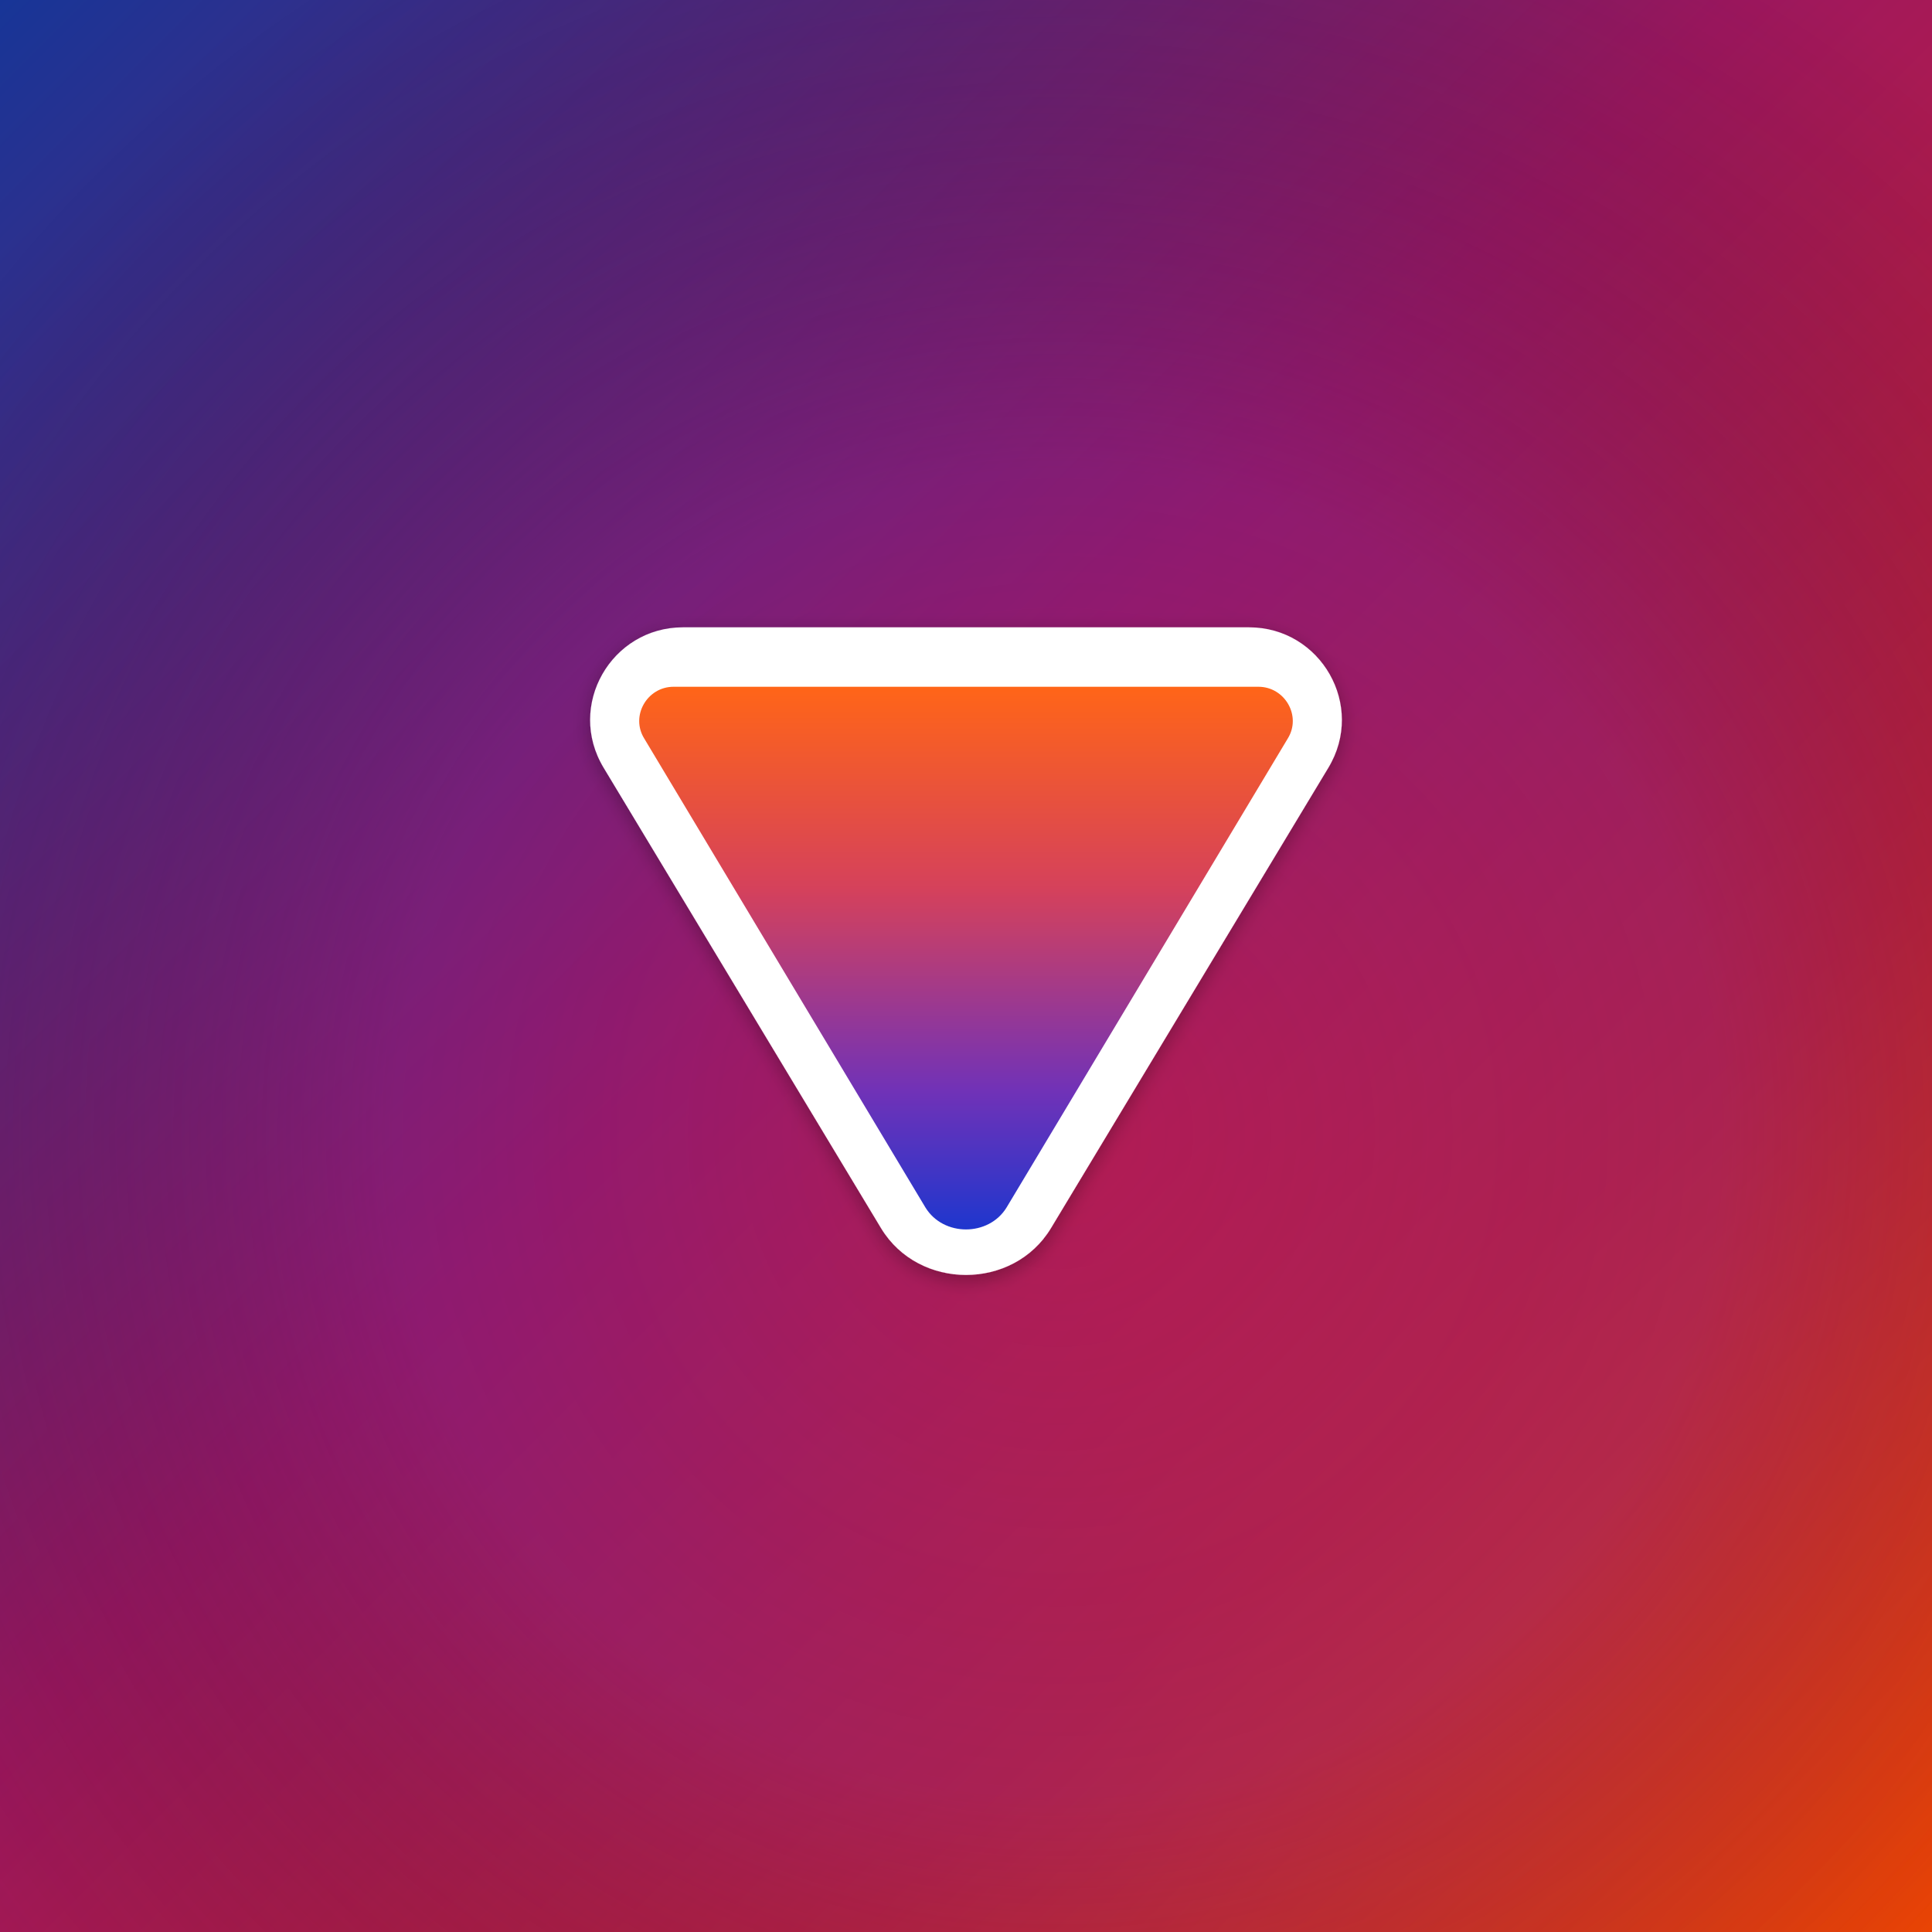
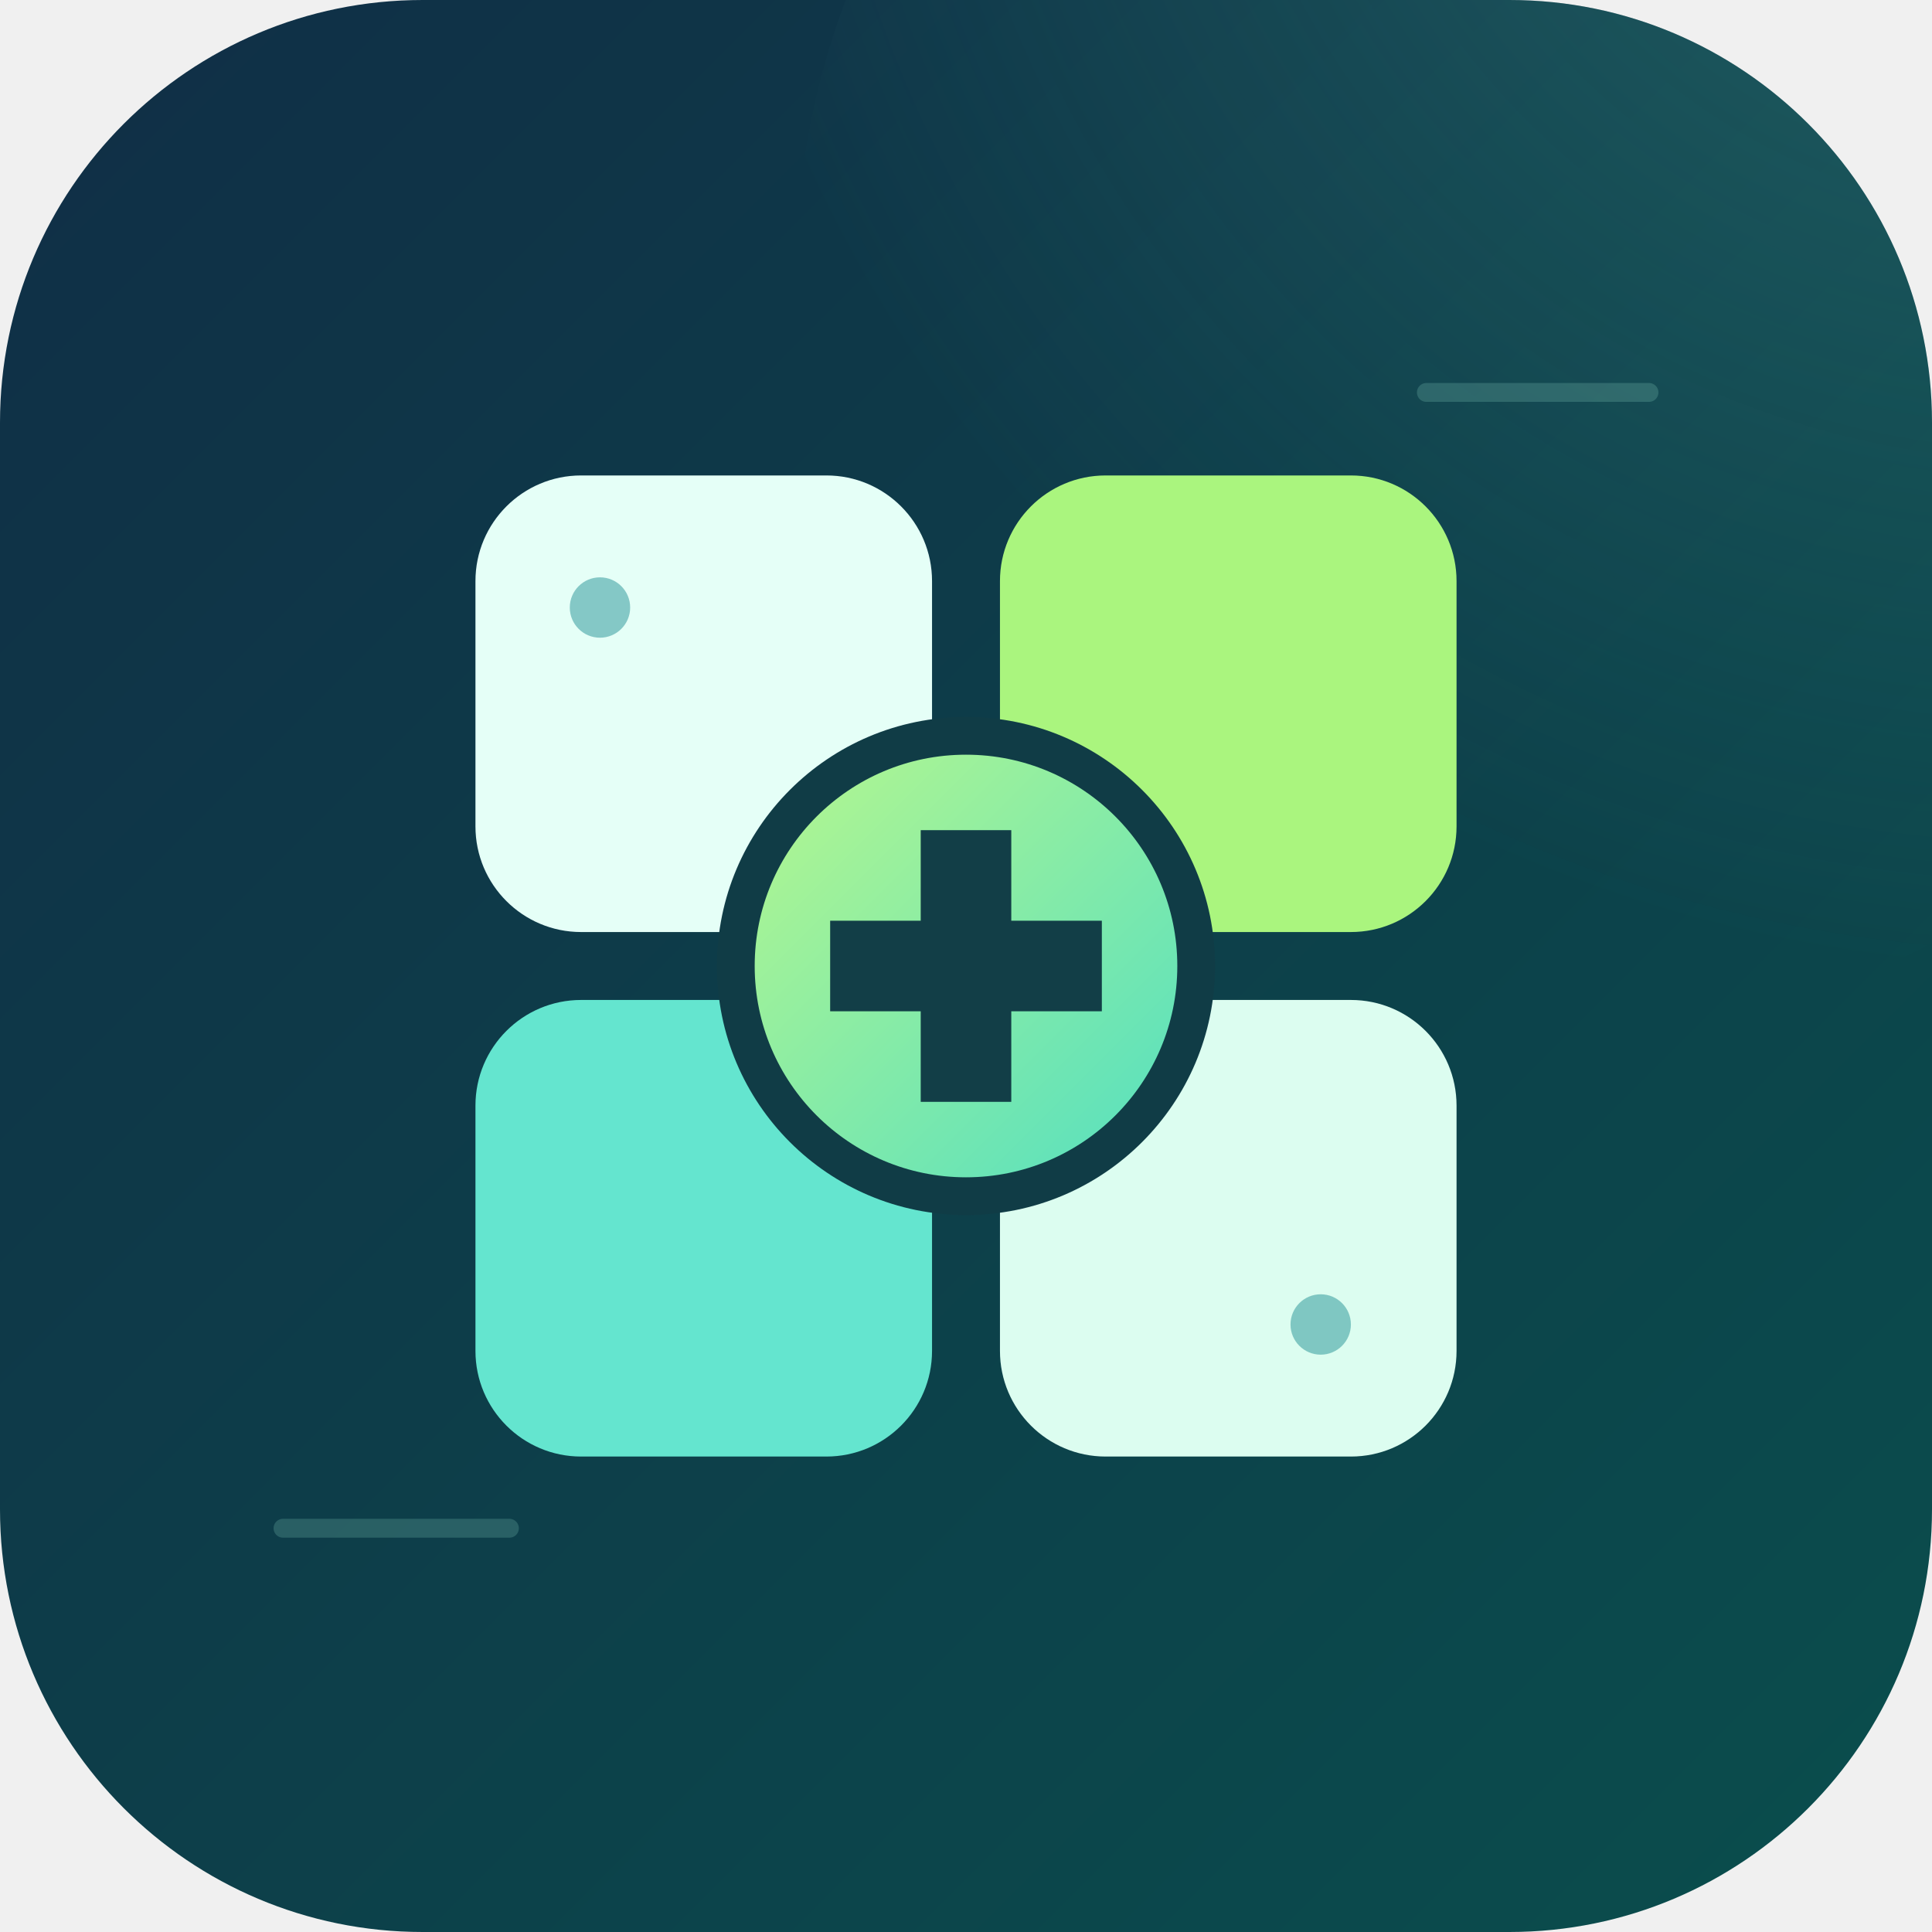
- <svg xmlns="http://www.w3.org/2000/svg" width="2048" height="2048" viewBox="0 0 2048 2048" role="img" aria-label="Universal ReVanced icon">
+ <svg xmlns="http://www.w3.org/2000/svg" viewBox="0 0 512 512" role="img">
  <defs>
-     <linearGradient id="backgroundGradient" x1="0" y1="0" x2="2048" y2="2048" gradientUnits="userSpaceOnUse">
-       <stop offset="0" stop-color="#173597" />
-       <stop offset="0.45" stop-color="#9e175f" />
-       <stop offset="0.72" stop-color="#c82232" />
-       <stop offset="1" stop-color="#ff4a00" />
+     <linearGradient id="upm-bg" x1="0" y1="0" x2="1" y2="1">
+       <stop offset="0%" stop-color="#102E46" />
+       <stop offset="100%" stop-color="#0A4E4D" />
    </linearGradient>
-     <radialGradient id="backgroundGlow" cx="0" cy="0" r="1" gradientUnits="userSpaceOnUse" gradientTransform="translate(1120 1200) rotate(135) scale(1450)">
-       <stop offset="0" stop-color="#b21a62" stop-opacity="0.45" />
-       <stop offset="0.48" stop-color="#70208f" stop-opacity="0.35" />
-       <stop offset="1" stop-color="#000000" stop-opacity="0" />
+     <linearGradient id="upm-mark" x1="0" y1="0" x2="1" y2="1">
+       <stop offset="0%" stop-color="#B6F78E" />
+       <stop offset="100%" stop-color="#54DFC1" />
+     </linearGradient>
+     <radialGradient id="upm-glow" cx="82%" cy="6%" r="90%">
+       <stop offset="0%" stop-color="#53B6A5" stop-opacity=".31" />
+       <stop offset="100%" stop-color="#53B6A5" stop-opacity="0" />
    </radialGradient>
-     <linearGradient id="triangleGradient" x1="1024" y1="728" x2="1024" y2="1322" gradientUnits="userSpaceOnUse">
-       <stop offset="0" stop-color="#ff6518" />
-       <stop offset="0.36" stop-color="#d5415b" />
-       <stop offset="0.72" stop-color="#7132b7" />
-       <stop offset="1" stop-color="#1437d1" />
-     </linearGradient>
-     <filter id="softShadow" x="-20%" y="-20%" width="140%" height="140%">
-       <feDropShadow dx="0" dy="6" stdDeviation="10" flood-color="#000000" flood-opacity="0.28" />
-     </filter>
+     <clipPath id="upm-badge-clip">
+       <rect x="0" y="0" width="512" height="512" rx="112" />
+     </clipPath>
  </defs>
-   <rect width="2048" height="2048" fill="url(#backgroundGradient)" />
-   <rect width="2048" height="2048" fill="url(#backgroundGlow)" />
-   <path filter="url(#softShadow)" fill="#ffffff" d="M724 665C648 665 600 748 640 814L934 1302C974 1368 1074 1368 1114 1302L1408 814C1448 748 1400 665 1324 665H724Z" />
-   <path fill="url(#triangleGradient)" d="M714 728C686 728 668 759 683 783L981 1280C1000 1311 1048 1311 1067 1280L1365 783C1380 759 1362 728 1334 728H714Z" />
+   <g clip-path="url(#upm-badge-clip)">
+     <rect x="0" y="0" width="512" height="512" rx="112" fill="url(#upm-bg)" />
+     <circle cx="414" cy="72" r="203" fill="url(#upm-glow)" />
+     <path d="M75 405 H135 M378 104 H437" stroke="#9BE7D3" stroke-width="5" opacity=".2" stroke-linecap="round" />
+   </g>
+   <g id="upm-symbol">
+     <rect x="126" y="126" width="121" height="121" rx="28" fill="#E5FFF7" />
+     <rect x="265" y="126" width="121" height="121" rx="28" fill="#AAF57E" />
+     <rect x="126" y="265" width="121" height="121" rx="28" fill="#64E5CF" />
+     <rect x="265" y="265" width="121" height="121" rx="28" fill="#DCFDF0" />
+     <circle cx="256" cy="256" r="66" fill="#103C46" />
+     <circle cx="256" cy="256" r="56" fill="url(#upm-mark)" />
+     <path d="M244 220 H268 V244 H292 V268 H268 V292 H244 V268 H220 V244 H244 Z" fill="#123E47" />
+     <circle cx="159" cy="161" r="8" fill="#178A8E" opacity=".47" />
+     <circle cx="350" cy="351" r="8" fill="#178A8E" opacity=".47" />
+   </g>
</svg>
